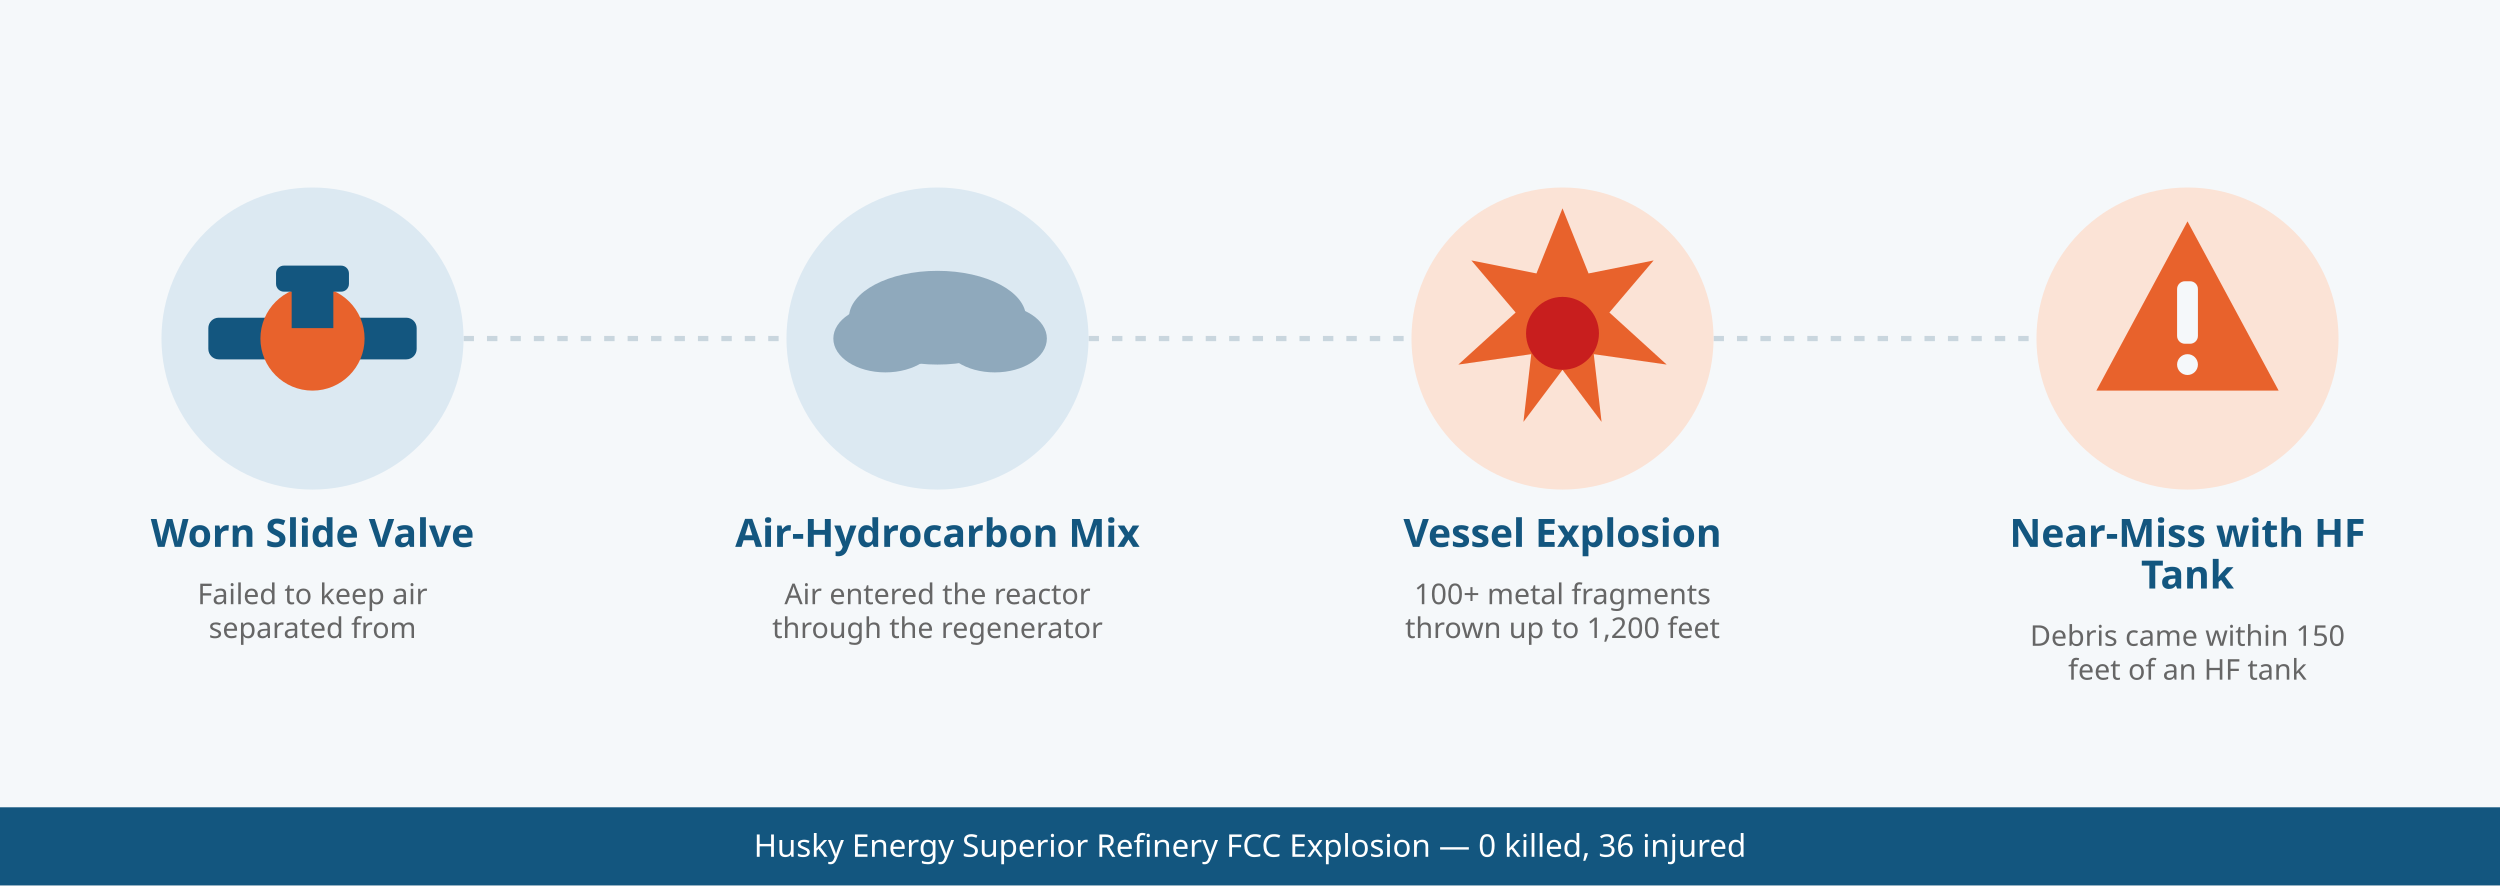
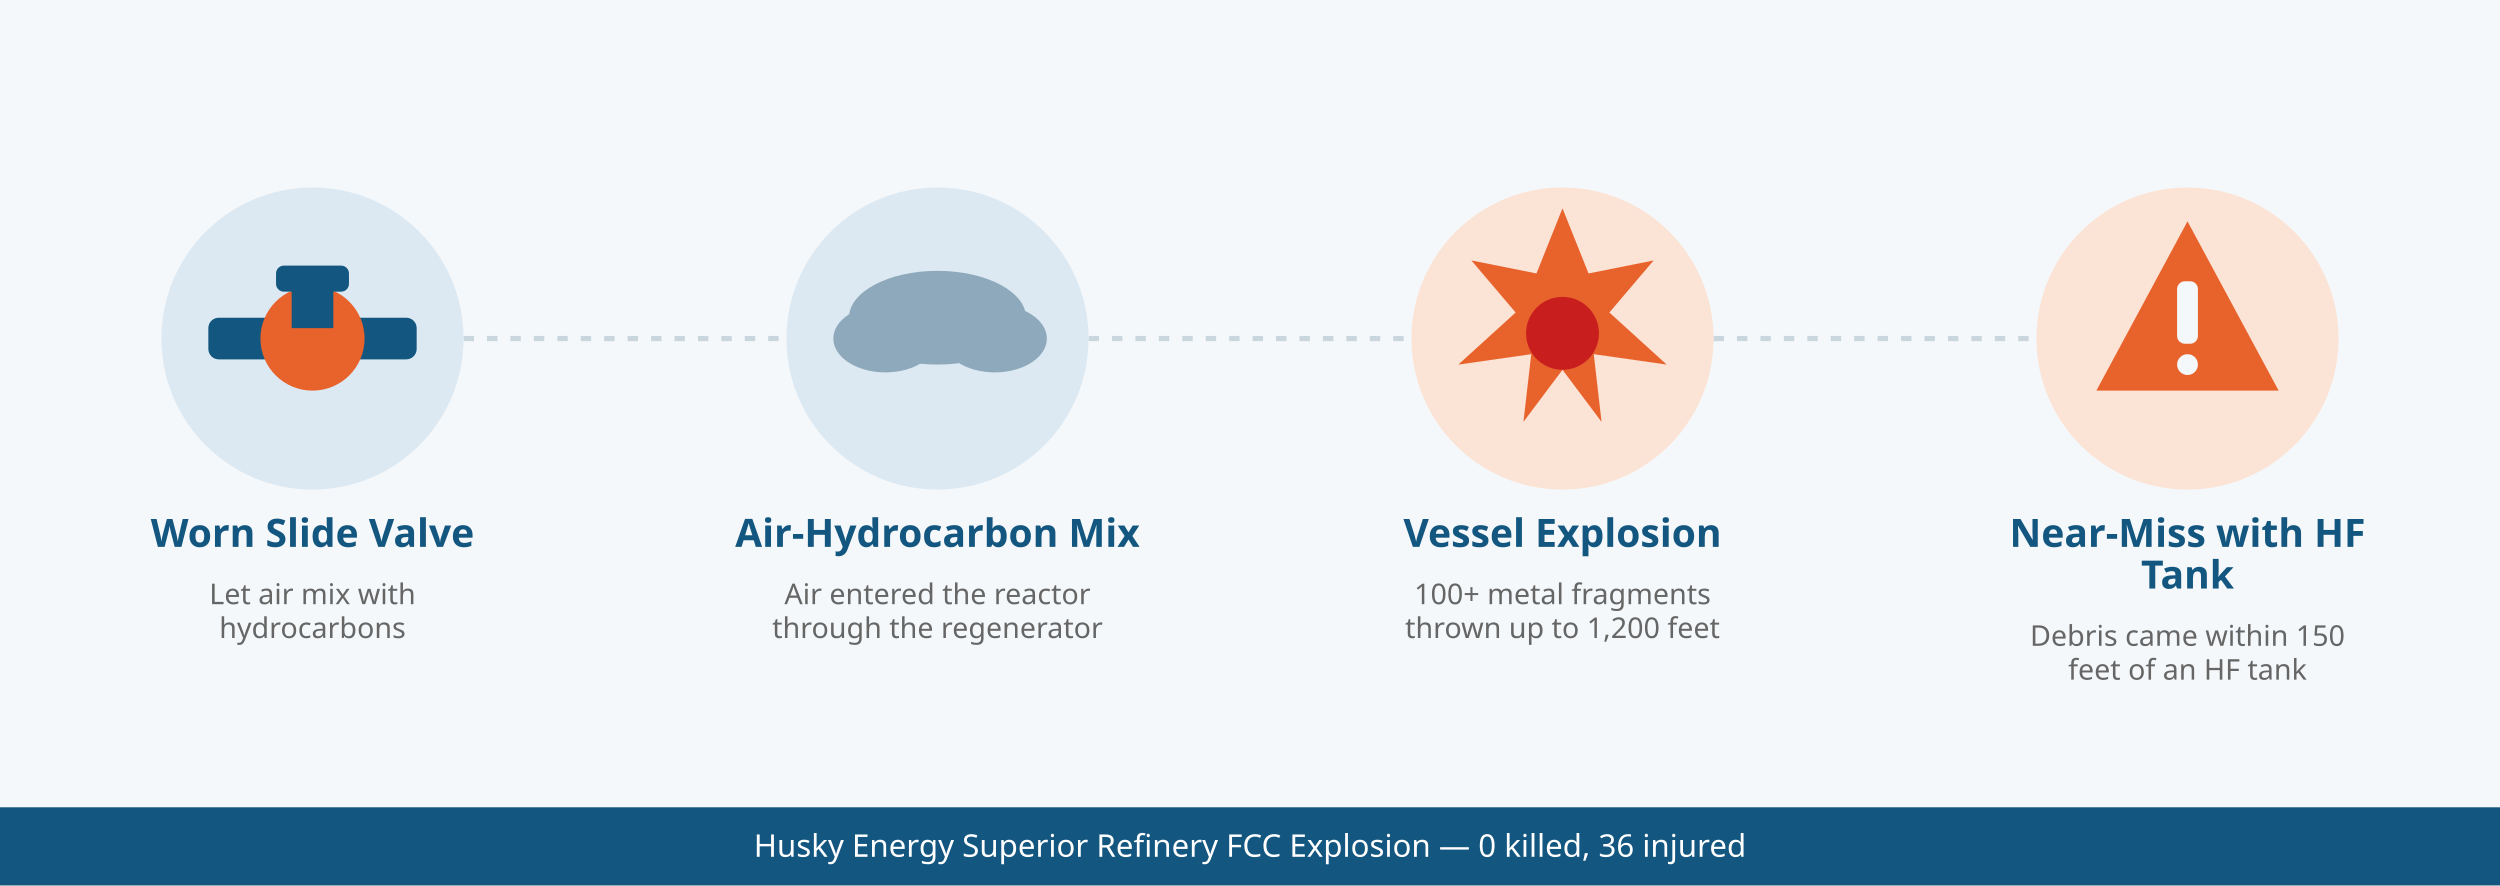
<svg xmlns="http://www.w3.org/2000/svg" viewBox="0 0 960 340" font-family="'Poppins', sans-serif">
  <defs>
    <style>
      .label { font-family: 'Baloo 2', sans-serif; font-weight: 700; font-size: 15px; fill: #13567F; }
      .sublabel { font-family: 'Poppins', sans-serif; font-size: 11px; fill: #666; }
      .arrow { stroke: #C9D6DE; stroke-width: 2; fill: none; }
    </style>
  </defs>
  <rect width="960" height="340" fill="#F5F8FA" />
  <line x1="178" y1="130" x2="302" y2="130" class="arrow" stroke-dasharray="4 5" />
  <line x1="418" y1="130" x2="542" y2="130" class="arrow" stroke-dasharray="4 5" />
  <line x1="658" y1="130" x2="782" y2="130" class="arrow" stroke-dasharray="4 5" />
  <g transform="translate(60,50)">
    <circle cx="60" cy="80" r="58" fill="#DCE9F2" />
    <rect x="20" y="72" width="80" height="16" rx="4" fill="#13567F" />
    <circle cx="60" cy="80" r="20" fill="#E8622C" />
    <rect x="52" y="60" width="16" height="16" fill="#13567F" />
    <rect x="46" y="52" width="28" height="10" rx="3" fill="#13567F" />
    <text x="60" y="160" text-anchor="middle" class="label">Worn Slide Valve</text>
-     <text x="60" y="182" text-anchor="middle" class="sublabel">Failed to keep air</text>
-     <text x="60" y="195" text-anchor="middle" class="sublabel">separated from</text>
+     <text x="60" y="182" text-anchor="middle" class="sublabel">Let air mix with</text>
+     <text x="60" y="195" text-anchor="middle" class="sublabel">hydrocarbons</text>
  </g>
  <g transform="translate(300,50)">
    <circle cx="60" cy="80" r="58" fill="#DCE9F2" />
    <ellipse cx="60" cy="72" rx="34" ry="18" fill="#8FA9BC" />
    <ellipse cx="40" cy="80" rx="20" ry="13" fill="#8FA9BC" />
    <ellipse cx="82" cy="80" rx="20" ry="13" fill="#8FA9BC" />
    <text x="60" y="160" text-anchor="middle" class="label">Air-Hydrocarbon Mix</text>
    <text x="60" y="182" text-anchor="middle" class="sublabel">Air entered the reactor</text>
    <text x="60" y="195" text-anchor="middle" class="sublabel">through the regenerator</text>
  </g>
  <g transform="translate(540,50)">
    <circle cx="60" cy="80" r="58" fill="#FBE3D6" />
    <path d="M60,30 L70,55 L95,50 L78,70 L100,90 L72,86 L75,112 L60,92 L45,112 L48,86 L20,90 L42,70 L25,50 L50,55 Z" fill="#E8622C" />
    <circle cx="60" cy="78" r="14" fill="#C81E1E" />
    <text x="60" y="160" text-anchor="middle" class="label">Vessel Explosion</text>
    <text x="60" y="182" text-anchor="middle" class="sublabel">100+ metal fragments</text>
    <text x="60" y="195" text-anchor="middle" class="sublabel">thrown up to 1,200 feet</text>
  </g>
  <g transform="translate(780,50)">
    <circle cx="60" cy="80" r="58" fill="#FBE3D6" />
    <path d="M60,35 L95,100 L25,100 Z" fill="#E8622C" />
    <rect x="56" y="58" width="8" height="24" rx="3" fill="#F5F8FA" />
    <circle cx="60" cy="90" r="4" fill="#F5F8FA" />
    <text x="60" y="160" text-anchor="middle" class="label">Near-Miss with HF</text>
    <text x="60" y="176" text-anchor="middle" class="label">Tank</text>
    <text x="60" y="198" text-anchor="middle" class="sublabel">Debris came within 150</text>
    <text x="60" y="211" text-anchor="middle" class="sublabel">feet of an HF tank</text>
  </g>
  <rect x="0" y="310" width="960" height="30" fill="#13567F" />
  <text x="480" y="329" text-anchor="middle" fill="#fff" font-size="12" font-family="'Poppins', sans-serif" font-weight="500">Husky Energy Superior Refinery FCC Explosion — 0 killed, 36 injured</text>
</svg>
